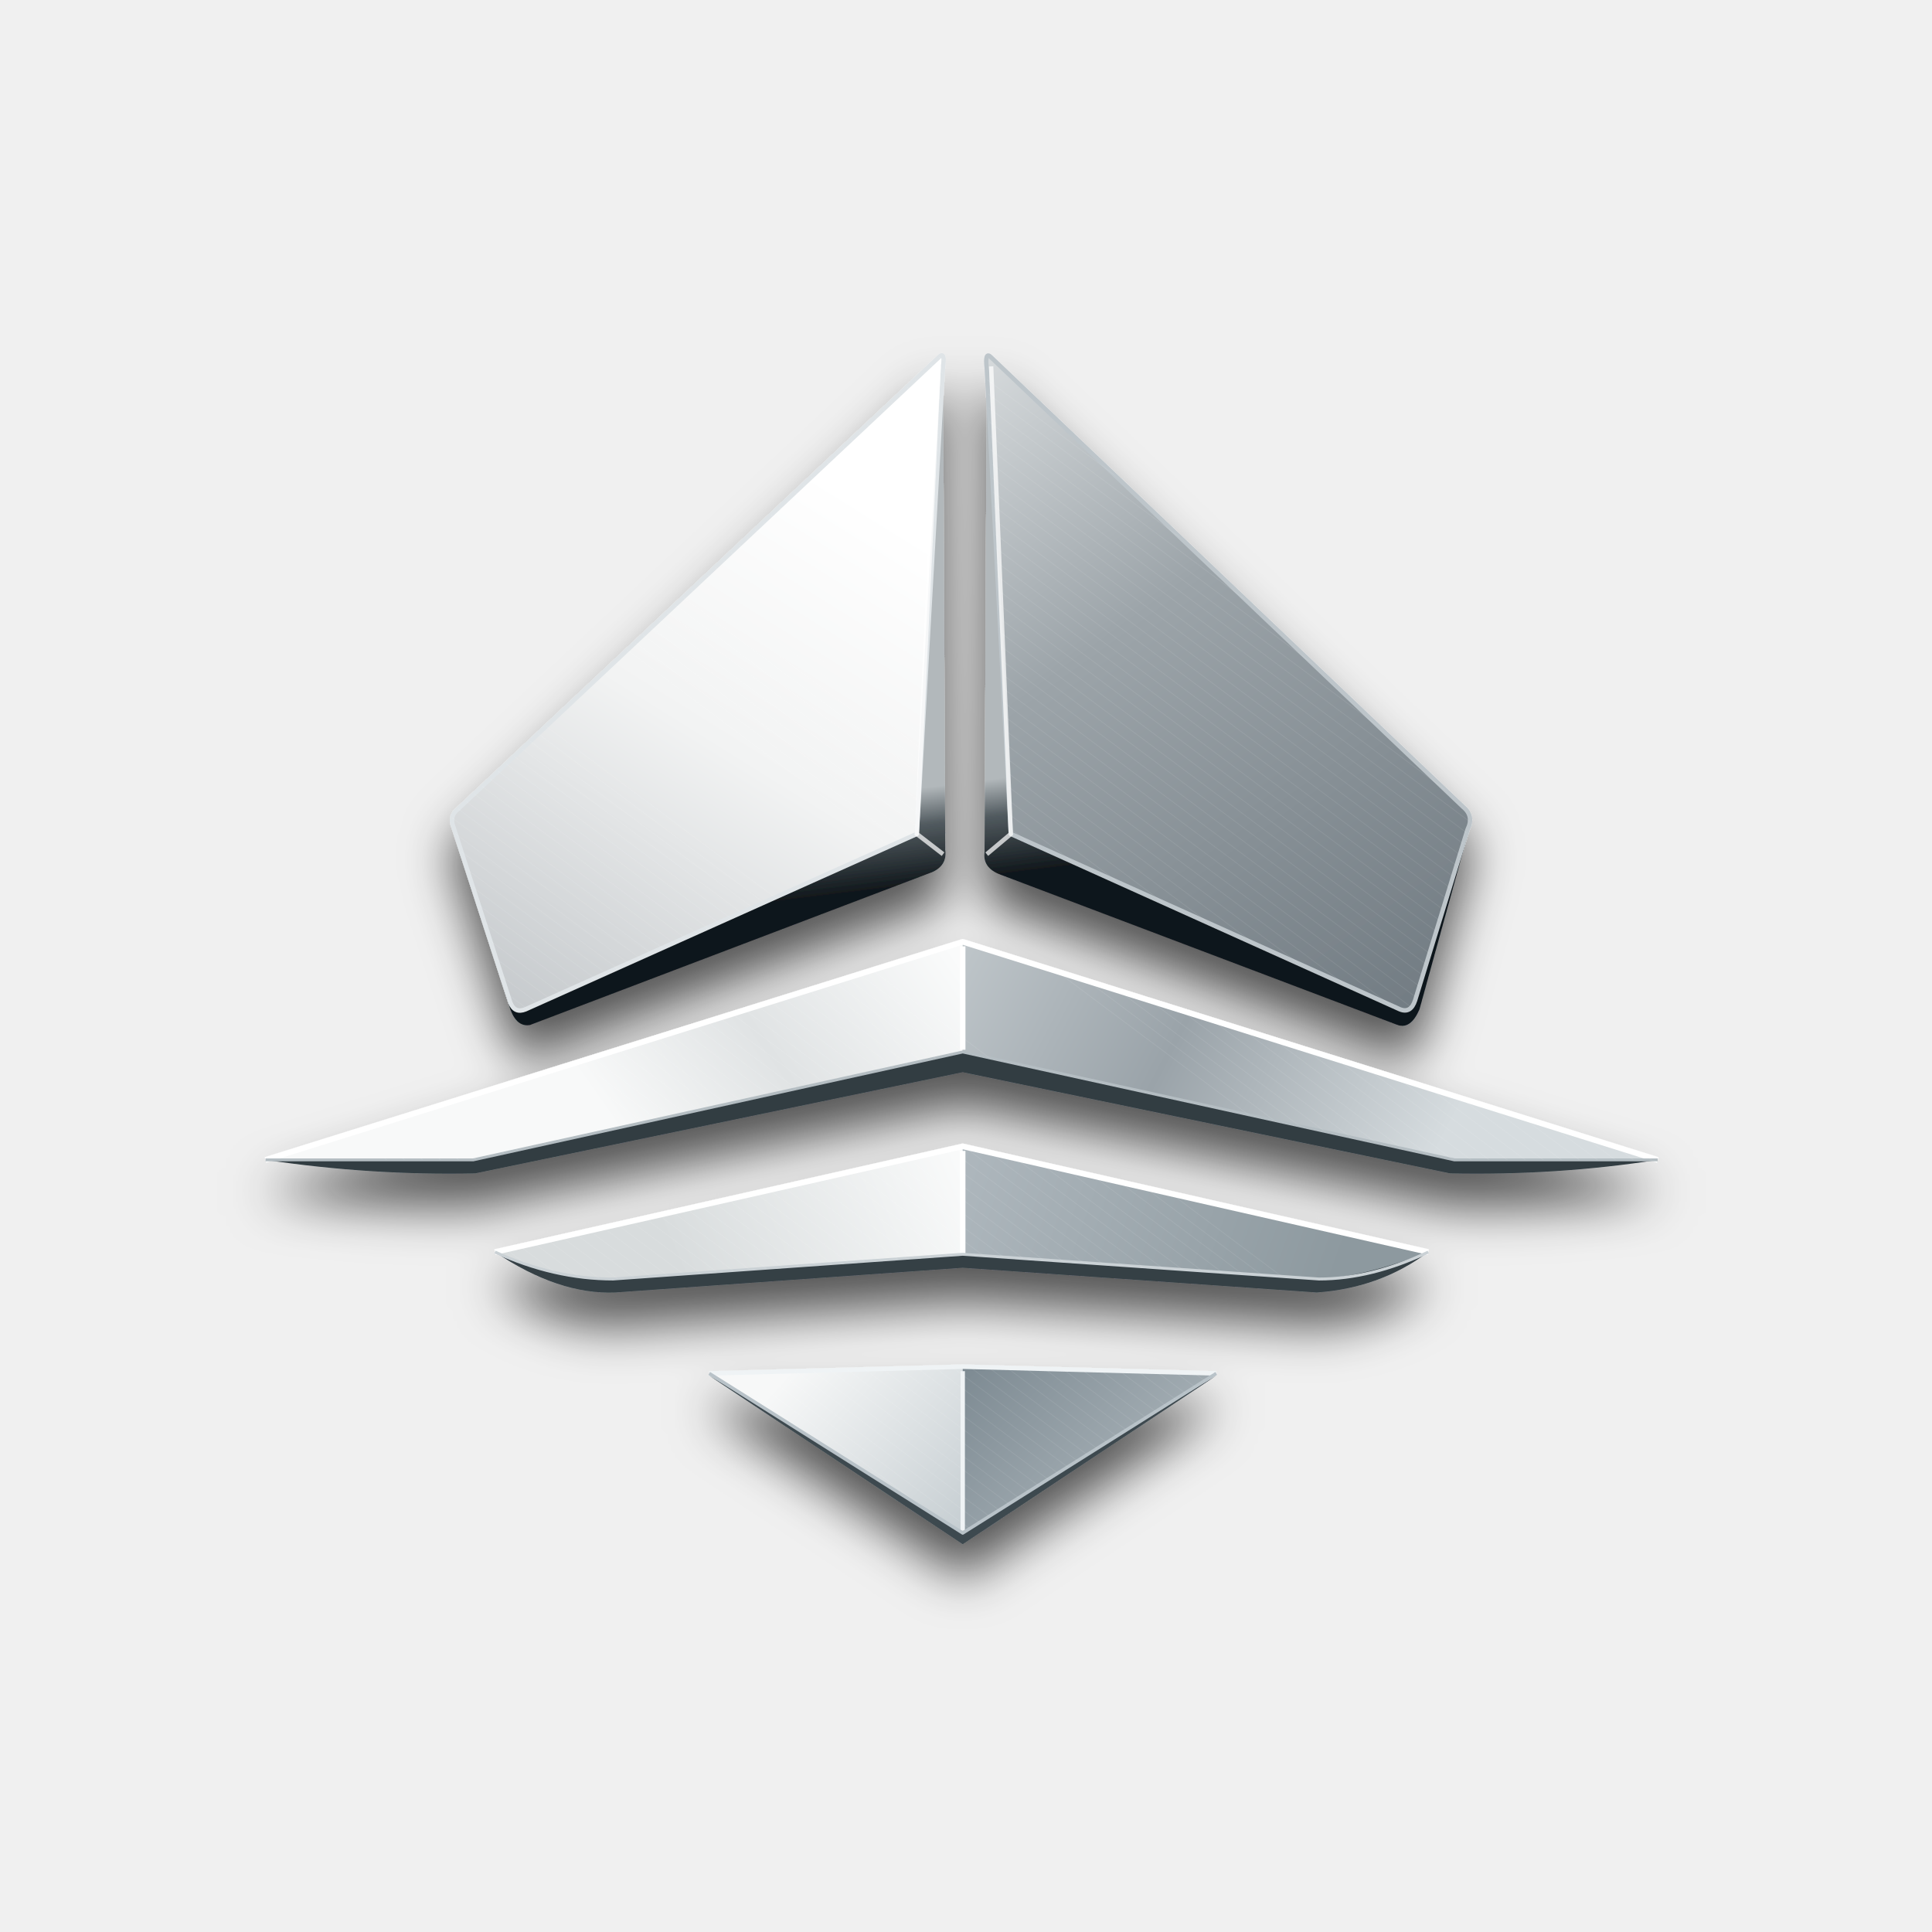
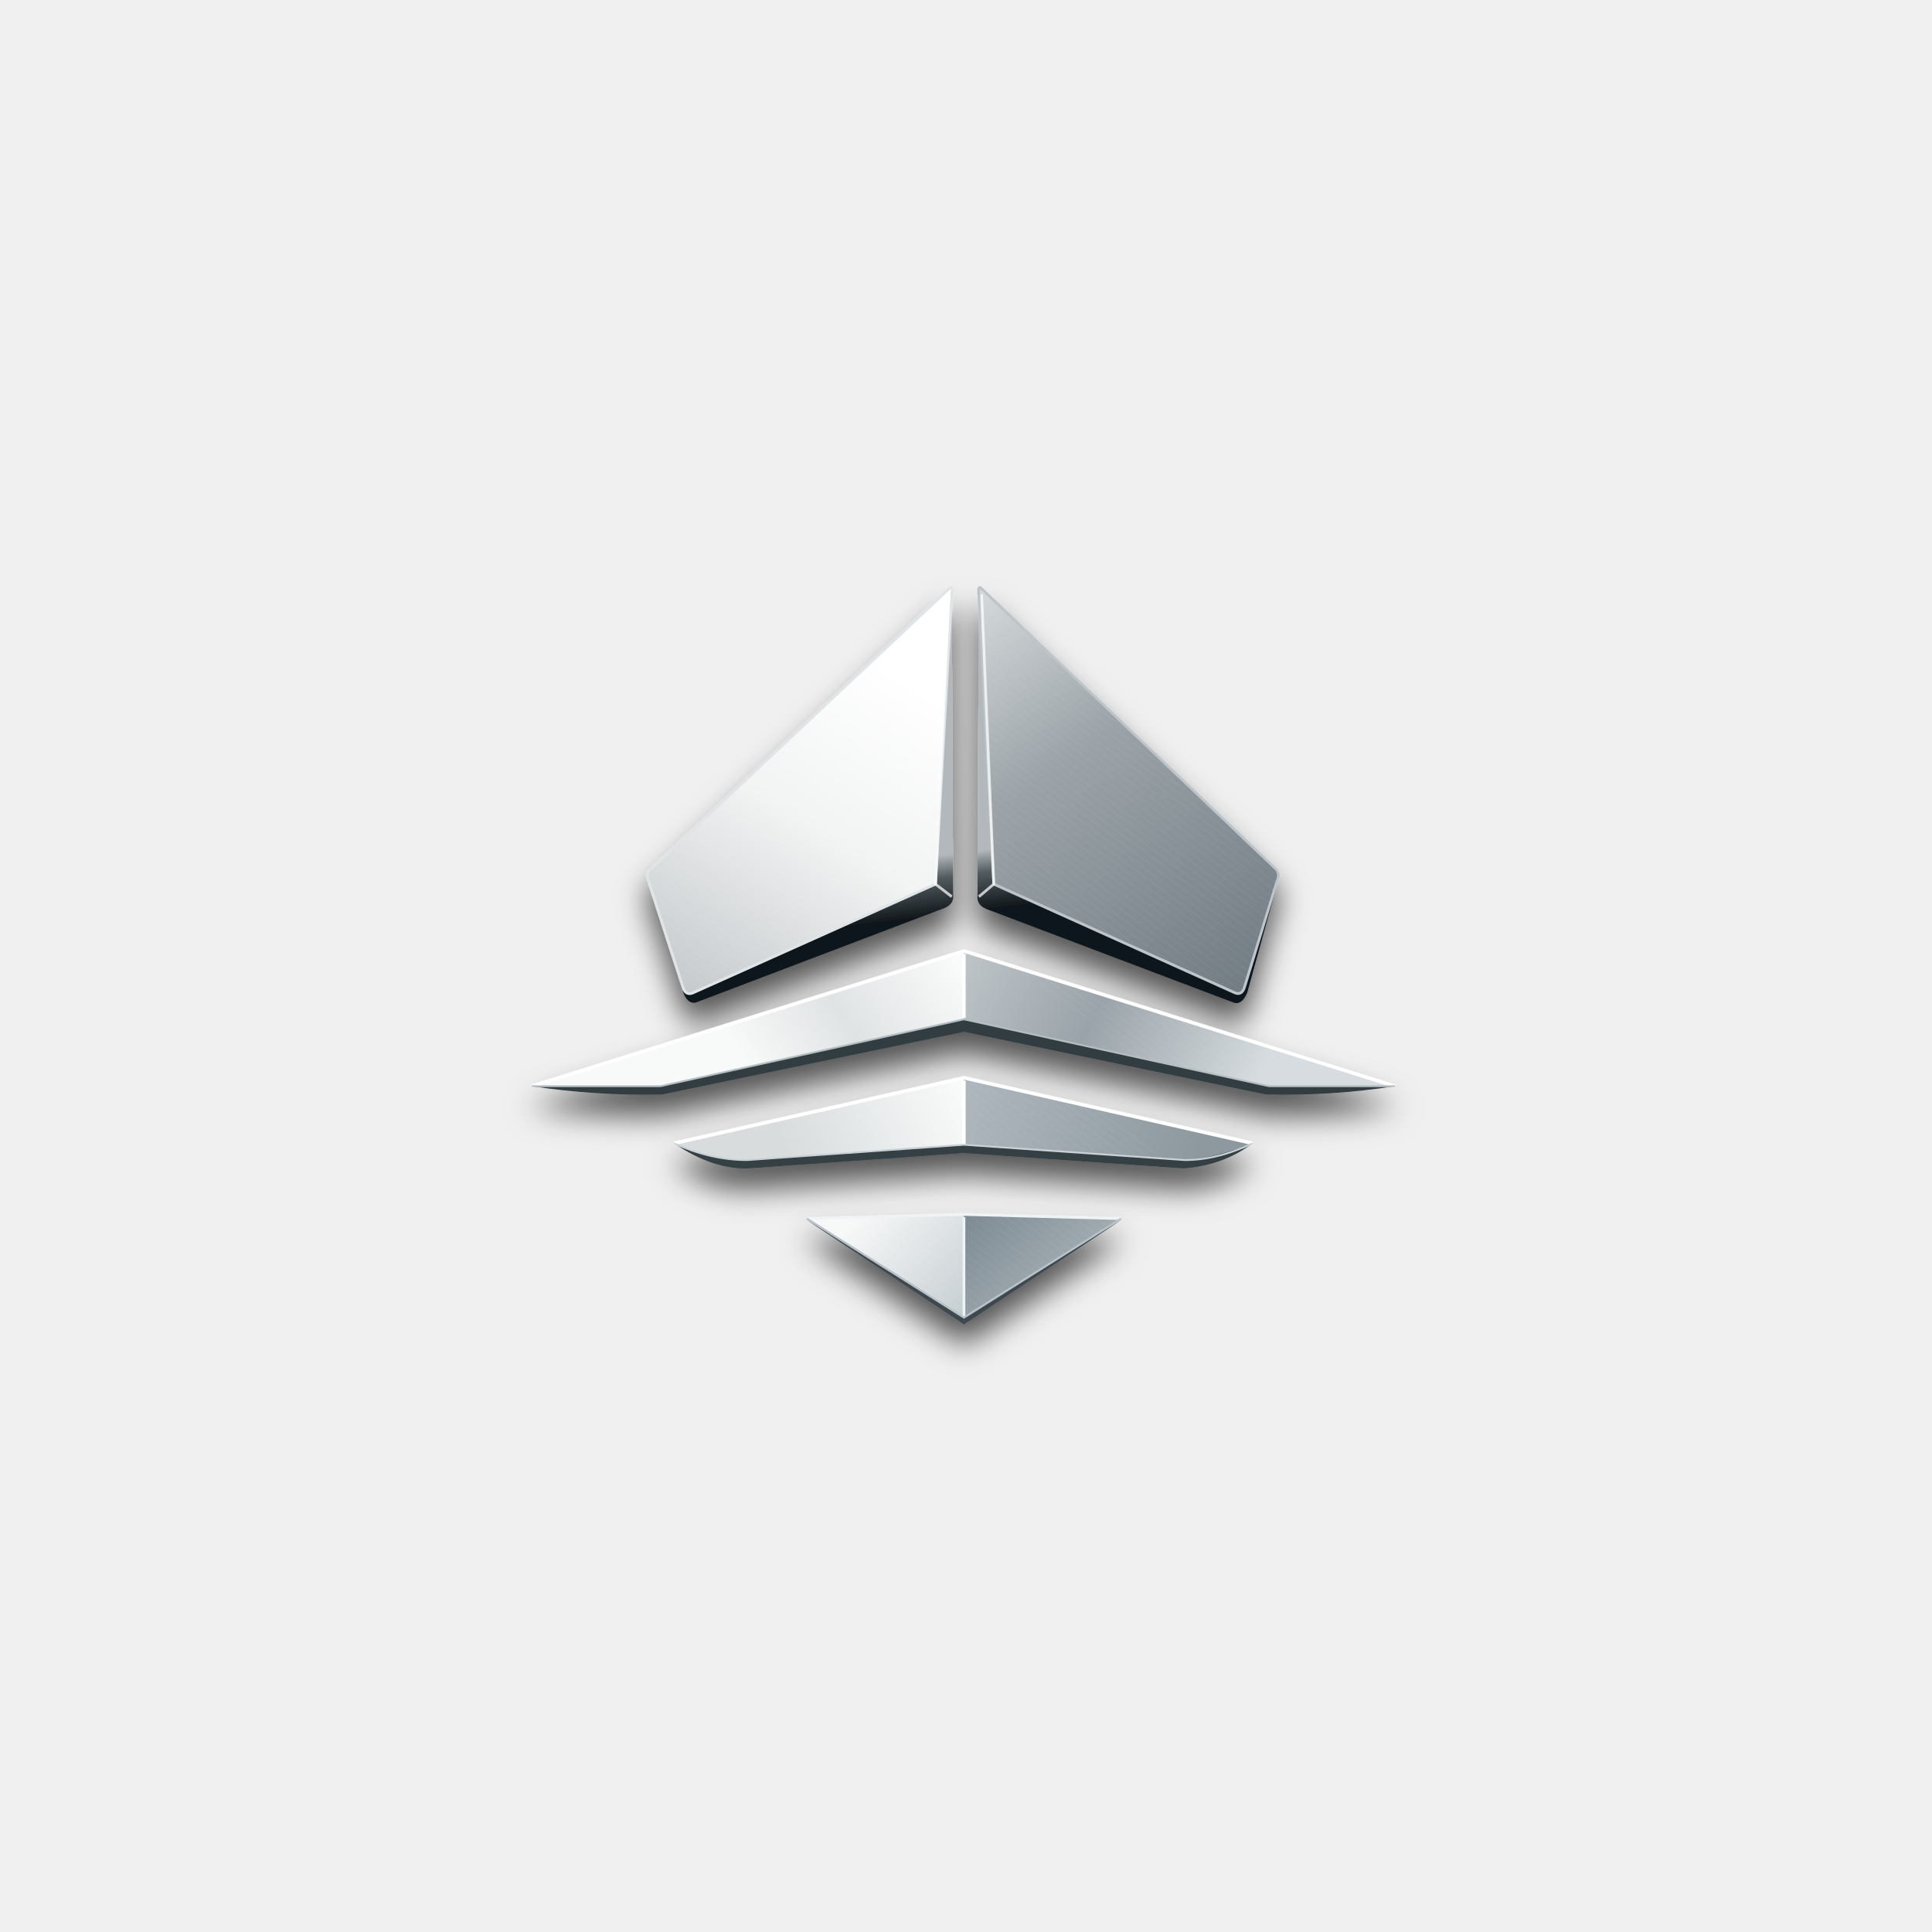
<svg xmlns="http://www.w3.org/2000/svg" width="1024" height="1024" viewBox="184.5 91 884 859.5" preserveAspectRatio="none" fill="none">
  <defs>
    <linearGradient id="tile" x1="626" y1="91" x2="626" y2="949" gradientUnits="userSpaceOnUse">
      <stop stop-color="#1C262E" />
      <stop offset=".43" stop-color="#0C1419" />
      <stop offset="1" stop-color="#050A0D" />
    </linearGradient>
    <linearGradient id="rim" x1="626" y1="93" x2="626" y2="947" gradientUnits="userSpaceOnUse">
      <stop stop-color="#52616E" />
      <stop offset=".38" stop-color="#293740" />
      <stop offset="1" stop-color="#18242B" />
    </linearGradient>
    <linearGradient id="leftMetal" x1="550" y1="296" x2="405" y2="535" gradientUnits="userSpaceOnUse">
      <stop stop-color="#FFFFFF" />
      <stop offset=".45" stop-color="#F2F3F3" />
      <stop offset="1" stop-color="#C5C9CC" />
    </linearGradient>
    <linearGradient id="rightMetal" x1="635" y1="253" x2="835" y2="537" gradientUnits="userSpaceOnUse">
      <stop stop-color="#D5D9DB" />
      <stop offset=".38" stop-color="#9CA4A9" />
      <stop offset="1" stop-color="#727C83" />
    </linearGradient>
    <linearGradient id="edge" x1="619" y1="440" x2="624" y2="482" gradientUnits="userSpaceOnUse">
      <stop stop-color="#B2B8BB" />
      <stop offset=".38" stop-color="#525B60" />
      <stop offset="1" stop-color="#11181C" />
    </linearGradient>
    <linearGradient id="bandLeft" x1="623" y1="518" x2="485" y2="618" gradientUnits="userSpaceOnUse">
      <stop stop-color="#FAFBFB" />
      <stop offset=".55" stop-color="#E0E3E4" />
      <stop offset="1" stop-color="#F8F9F9" />
    </linearGradient>
    <linearGradient id="bandRight" x1="626" y1="512" x2="831" y2="623" gradientUnits="userSpaceOnUse">
      <stop stop-color="#BEC5C9" />
      <stop offset=".45" stop-color="#9AA3A9" />
      <stop offset="1" stop-color="#D6DCDF" />
    </linearGradient>
    <linearGradient id="lowerLeft" x1="625" y1="602" x2="497" y2="659" gradientUnits="userSpaceOnUse">
      <stop stop-color="#FAFBFB" />
      <stop offset="1" stop-color="#D8DCDD" />
    </linearGradient>
    <linearGradient id="lowerRight" x1="626" y1="601" x2="794" y2="663" gradientUnits="userSpaceOnUse">
      <stop stop-color="#AEB7BD" />
      <stop offset="1" stop-color="#8D999F" />
    </linearGradient>
    <linearGradient id="tipLeft" x1="547" y1="700" x2="626" y2="774" gradientUnits="userSpaceOnUse">
      <stop stop-color="#F7F8F8" />
      <stop offset="1" stop-color="#C5CDD1" />
    </linearGradient>
    <linearGradient id="tipRight" x1="626" y1="701" x2="690" y2="766" gradientUnits="userSpaceOnUse">
      <stop stop-color="#7E8B93" />
      <stop offset="1" stop-color="#A5AFB5" />
    </linearGradient>
    <filter id="tileShadow" x="-.2" y="-.2" width="1.4" height="1.5" color-interpolation-filters="sRGB">
      <feDropShadow dx="0" dy="25" stdDeviation="23" flood-color="#161A1D" flood-opacity=".42" />
    </filter>
    <filter id="metalShadow" x="-.2" y="-.2" width="1.4" height="1.5" color-interpolation-filters="sRGB">
      <feDropShadow dx="0" dy="15" stdDeviation="11" flood-color="#000000" flood-opacity=".65" />
    </filter>
    <clipPath id="metalClip">
      <path d="M614 250 Q617 247 616 254 L604 462 L425 540 Q420 542 418 537 L392 459 Q390 454 394 451 Z M638 250 Q635 247 636 255 L647 462 L825 540 Q830 542 832 536 L856 460 Q859 454 854 450 Z M306 607 L625 510 L943 607 L850 607 L625 559 L401 607 Z M411 648 L625 601 L838 648 Q809 659 788 660 L625 649 L465 660 Q438 660 411 648 Z M509 702 L625 699 L741 702 L625 773 Z" />
    </clipPath>
  </defs>
  <g id="App-icon">
-     <g id="Silver-symbol" filter="url(#metalShadow)">
+     <g id="Silver-symbol" filter="url(#metalShadow)" transform="translate(626.5 520.75) scale(0.62) translate(-626.5 -520.75)">
      <g id="Upper-panels">
        <path id="Left-panel-depth" d="M392 458 L418 540 Q421 548 427 547 L611 479 Q618 476 617 469 L616 252 L603 462 L423 539 Z" fill="url(#edge)" />
        <path id="Right-panel-depth" d="M636 252 L635 470 Q634 477 642 480 L824 547 Q830 549 834 540 L857 459 L826 540 L647 462 Z" fill="url(#edge)" />
        <path id="Left-panel-face" d="M614 250 Q617 247 616 254 L604 462 L425 540 Q420 542 418 537 L392 459 Q390 454 394 451 Z" fill="url(#leftMetal)" stroke="#DFE4E7" stroke-width="2" stroke-linejoin="round" />
        <path id="Right-panel-face" d="M638 250 Q635 247 636 255 L647 462 L825 540 Q830 542 832 536 L856 460 Q859 454 854 450 Z" fill="url(#rightMetal)" stroke="#BDC5CA" stroke-width="2" stroke-linejoin="round" />
        <path id="Bright-inside-bevel" d="M614 254 L604 462 L616 471 M638 254 L647 462 L636 471" stroke="#FFFFFF" stroke-opacity=".72" stroke-width="2" />
      </g>
      <g id="Wide-folded-tier">
        <path id="Wide-tier-depth" d="M306 607 Q354 614 402 613 L625 568 L848 613 Q897 614 943 607 L850 605 L625 559 L401 605 Z" fill="#333D43" />
        <path id="Wide-tier-left" d="M306 607 L625 510 L625 559 L401 607 Z" fill="url(#bandLeft)" />
        <path id="Wide-tier-right" d="M625 510 L943 607 L850 607 L625 559 Z" fill="url(#bandRight)" />
        <path id="Wide-tier-light" d="M306 607 L625 510 L943 607 M625 512 L625 558" stroke="#FFFFFF" stroke-width="2.5" stroke-linejoin="round" />
        <path id="Wide-tier-outline" d="M306 607 L401 607 L625 559 L850 607 L943 607" stroke="#B4BDC2" stroke-width="1.3" />
      </g>
      <g id="Lower-folded-tier">
        <path id="Lower-tier-depth" d="M411 648 Q440 667 466 666 L625 655 L787 666 Q816 664 838 648 L788 659 L625 647 L465 659 Z" fill="#343F45" />
        <path id="Lower-tier-left" d="M411 648 L625 601 L625 649 L465 660 Q438 660 411 648 Z" fill="url(#lowerLeft)" />
        <path id="Lower-tier-right" d="M625 601 L838 648 Q809 659 788 660 L625 649 Z" fill="url(#lowerRight)" />
        <path id="Lower-tier-light" d="M411 648 L625 601 L838 648 M625 603 L625 649" stroke="#FFFFFF" stroke-width="2.5" stroke-linejoin="round" />
        <path id="Lower-tier-outline" d="M411 648 Q438 660 465 660 L625 649 L788 660 Q812 660 838 648" stroke="#CAD1D5" stroke-width="1.3" />
      </g>
      <g id="Solid-triangular-tip">
        <path id="Tip-depth" d="M509 703 L625 778 L741 703 L625 769 Z" fill="#3E494F" />
        <path id="Tip-left" d="M509 702 L625 699 L625 773 Z" fill="url(#tipLeft)" />
        <path id="Tip-right" d="M625 699 L741 702 L625 773 Z" fill="url(#tipRight)" />
        <path id="Tip-light" d="M509 702 L625 699 L741 702 M625 701 L625 772" stroke="#EFF3F5" stroke-width="2" stroke-linejoin="round" />
        <path id="Tip-outline" d="M509 702 L625 773 L741 702" stroke="#B8C2C8" stroke-width="1.5" stroke-linejoin="round" />
      </g>
      <g id="Brushed-metal-detail" clip-path="url(#metalClip)" stroke="#FFFFFF" stroke-width=".35" opacity=".08">
        <path id="Brushed-lines-a" d="M360 360L910 760 M360 366L910 766 M360 372L910 772 M360 378L910 778 M360 384L910 784 M360 390L910 790 M360 396L910 796 M360 402L910 802 M360 408L910 808 M360 414L910 814 M360 420L910 820 M360 426L910 826 M360 432L910 832 M360 438L910 838 M360 444L910 844 M360 450L910 850 M360 456L910 856 M360 462L910 862 M360 468L910 868 M360 474L910 874 M360 480L910 880 M360 486L910 886 M360 492L910 892 M360 498L910 898 M360 504L910 904 M360 510L910 910 M360 516L910 916 M360 522L910 922 M360 528L910 928 M360 534L910 934 M360 540L910 940 M360 546L910 946 M360 552L910 952 M360 558L910 958 M360 564L910 964 M360 570L910 970 M360 576L910 976 M360 582L910 982 M360 588L910 988 M360 594L910 994 M360 600L910 1000 M360 606L910 1006 M360 612L910 1012 M360 618L910 1018 M360 624L910 1024 M360 630L910 1030 M360 636L910 1036 M360 642L910 1042 M360 648L910 1048 M360 654L910 1054 M360 660L910 1060 M360 666L910 1066 M360 672L910 1072 M360 678L910 1078 M360 684L910 1084 M360 690L910 1090 M360 696L910 1096 M360 702L910 1102" />
        <path id="Brushed-lines-b" d="M430 110L980 510 M430 116L980 516 M430 122L980 522 M430 128L980 528 M430 134L980 534 M430 140L980 540 M430 146L980 546 M430 152L980 552 M430 158L980 558 M430 164L980 564 M430 170L980 570 M430 176L980 576 M430 182L980 582 M430 188L980 588 M430 194L980 594 M430 200L980 600 M430 206L980 606 M430 212L980 612 M430 218L980 618 M430 224L980 624 M430 230L980 630 M430 236L980 636 M430 242L980 642 M430 248L980 648 M430 254L980 654 M430 260L980 660 M430 266L980 666 M430 272L980 672 M430 278L980 678 M430 284L980 684 M430 290L980 690 M430 296L980 696 M430 302L980 702 M430 308L980 708 M430 314L980 714 M430 320L980 720 M430 326L980 726 M430 332L980 732 M430 338L980 738 M430 344L980 744 M430 350L980 750" />
      </g>
    </g>
  </g>
</svg>
